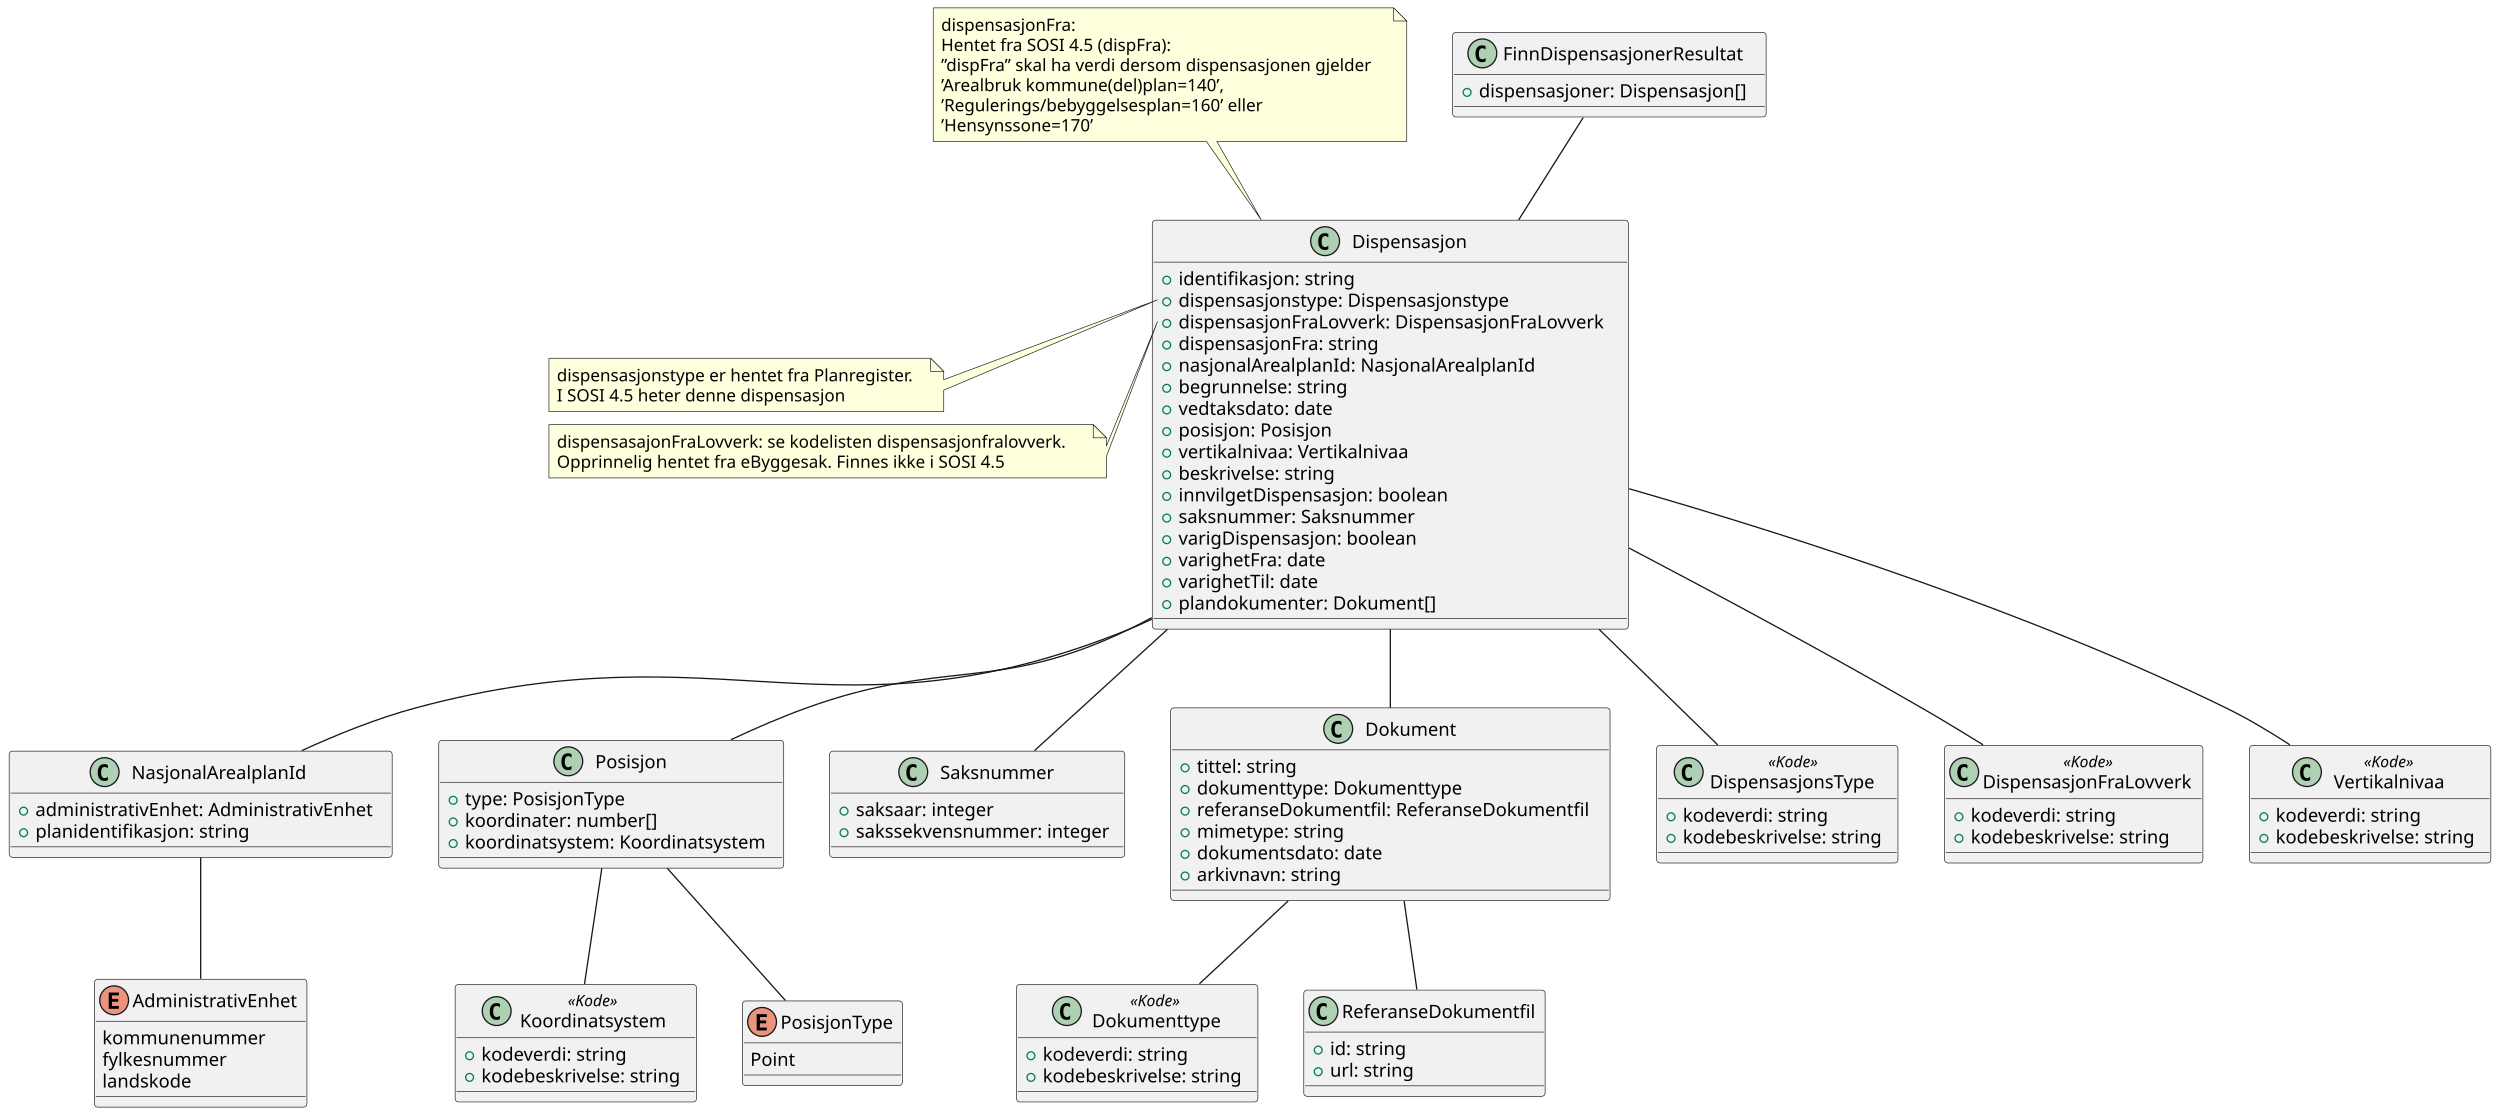
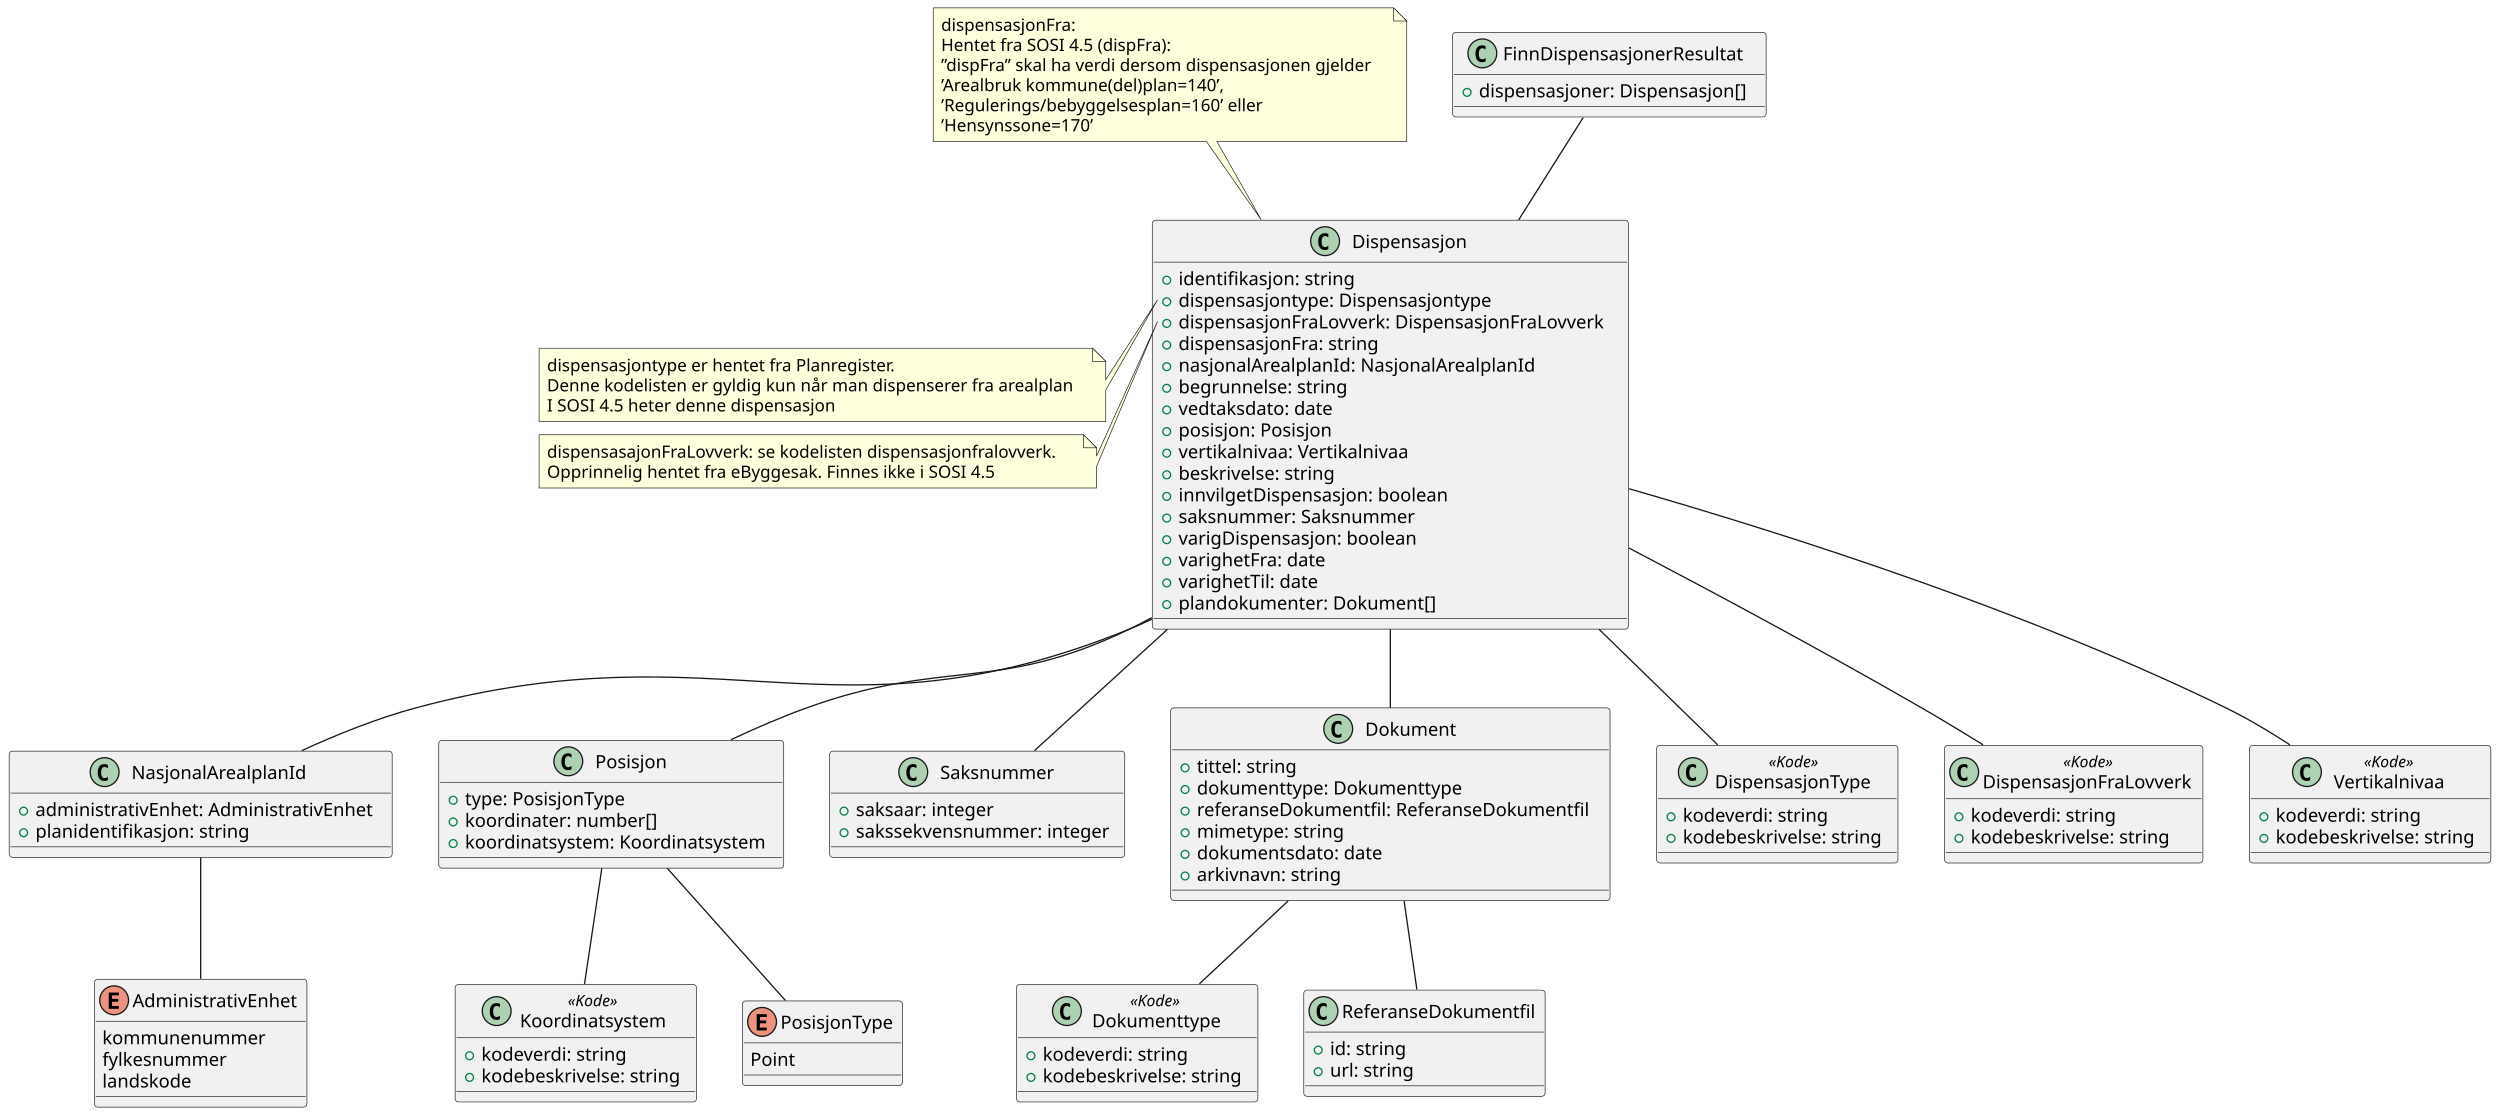
<svg xmlns="http://www.w3.org/2000/svg" contentStyleType="text/css" height="851px" preserveAspectRatio="none" style="width:1906px;height:851px;background:#FFFFFF;" version="1.1" viewBox="0 0 1906 851" width="1906px" zoomAndPan="magnify">
  <defs />
  <g>
    <g id="elem_NasjonalArealplanId">
      <rect codeLine="1" fill="#F1F1F1" height="80.977" id="NasjonalArealplanId" rx="2.5" ry="2.5" style="stroke:#181818;stroke-width:0.5;" width="292" x="7" y="572.65" />
      <ellipse cx="79.75" cy="588.65" fill="#ADD1B2" rx="11" ry="11" style="stroke:#181818;stroke-width:1.0;" />
      <path d="M82.223,594.793 Q81.642,595.092 81.003,595.241 Q80.364,595.391 79.658,595.391 Q77.151,595.391 75.832,593.739 Q74.512,592.087 74.512,588.966 Q74.512,585.837 75.832,584.185 Q77.151,582.533 79.658,582.533 Q80.364,582.533 81.011,582.682 Q81.659,582.832 82.223,583.13 L82.223,585.853 Q81.592,585.272 80.999,585.002 Q80.405,584.732 79.774,584.732 Q78.43,584.732 77.745,585.799 Q77.06,586.866 77.06,588.966 Q77.06,591.058 77.745,592.124 Q78.43,593.191 79.774,593.191 Q80.405,593.191 80.999,592.921 Q81.592,592.652 82.223,592.07 Z " fill="#000000" />
      <text fill="#000000" font-family="sans-serif" font-size="14" lengthAdjust="spacing" textLength="138" x="100.25" y="593.941">NasjonalArealplanId</text>
      <line style="stroke:#181818;stroke-width:0.5;" x1="8" x2="298" y1="604.65" y2="604.65" />
      <ellipse cx="18" cy="618.394" fill="none" rx="3" ry="3" style="stroke:#038048;stroke-width:1.0;" />
      <text fill="#000000" font-family="sans-serif" font-size="14" lengthAdjust="spacing" textLength="266" x="27" y="622.185">administrativEnhet: AdministrativEnhet</text>
      <ellipse cx="18" cy="634.882" fill="none" rx="3" ry="3" style="stroke:#038048;stroke-width:1.0;" />
      <text fill="#000000" font-family="sans-serif" font-size="14" lengthAdjust="spacing" textLength="171" x="27" y="638.673">planidentifikasjon: string</text>
      <line style="stroke:#181818;stroke-width:0.5;" x1="8" x2="298" y1="645.627" y2="645.627" />
    </g>
    <g id="elem_AdministrativEnhet">
      <rect codeLine="8" fill="#F1F1F1" height="97.465" id="AdministrativEnhet" rx="2.5" ry="2.5" style="stroke:#181818;stroke-width:0.5;" width="162" x="72" y="746.61" />
      <ellipse cx="87" cy="762.61" fill="#EB937F" rx="11" ry="11" style="stroke:#181818;stroke-width:1.0;" />
      <path d="M90.614,769.11 L82.894,769.11 L82.894,756.717 L90.614,756.717 L90.614,758.875 L85.343,758.875 L85.343,761.548 L90.116,761.548 L90.116,763.706 L85.343,763.706 L85.343,766.952 L90.614,766.952 Z " fill="#000000" />
      <text fill="#000000" font-family="sans-serif" font-size="14" lengthAdjust="spacing" textLength="130" x="101" y="767.901">AdministrativEnhet</text>
      <line style="stroke:#181818;stroke-width:0.5;" x1="73" x2="233" y1="778.61" y2="778.61" />
      <text fill="#000000" font-family="sans-serif" font-size="14" lengthAdjust="spacing" textLength="127" x="78" y="796.145">kommunenummer</text>
      <text fill="#000000" font-family="sans-serif" font-size="14" lengthAdjust="spacing" textLength="97" x="78" y="812.633">fylkesnummer</text>
      <text fill="#000000" font-family="sans-serif" font-size="14" lengthAdjust="spacing" textLength="71" x="78" y="829.122">landskode</text>
      <line style="stroke:#181818;stroke-width:0.5;" x1="73" x2="233" y1="836.075" y2="836.075" />
    </g>
    <g id="elem_Posisjon">
      <rect codeLine="1" fill="#F1F1F1" height="97.465" id="Posisjon" rx="2.5" ry="2.5" style="stroke:#181818;stroke-width:0.5;" width="263" x="334.5" y="564.41" />
      <ellipse cx="433.25" cy="580.41" fill="#ADD1B2" rx="11" ry="11" style="stroke:#181818;stroke-width:1.0;" />
      <path d="M435.723,586.553 Q435.142,586.852 434.503,587.001 Q433.864,587.151 433.158,587.151 Q430.651,587.151 429.332,585.499 Q428.012,583.847 428.012,580.726 Q428.012,577.596 429.332,575.945 Q430.651,574.293 433.158,574.293 Q433.864,574.293 434.511,574.442 Q435.159,574.592 435.723,574.89 L435.723,577.613 Q435.092,577.032 434.499,576.762 Q433.905,576.492 433.274,576.492 Q431.93,576.492 431.245,577.559 Q430.56,578.626 430.56,580.726 Q430.56,582.818 431.245,583.884 Q431.93,584.951 433.274,584.951 Q433.905,584.951 434.499,584.681 Q435.092,584.412 435.723,583.83 Z " fill="#000000" />
      <text fill="#000000" font-family="sans-serif" font-size="14" lengthAdjust="spacing" textLength="57" x="453.75" y="585.701">Posisjon</text>
      <line style="stroke:#181818;stroke-width:0.5;" x1="335.5" x2="596.5" y1="596.41" y2="596.41" />
      <ellipse cx="345.5" cy="610.154" fill="none" rx="3" ry="3" style="stroke:#038048;stroke-width:1.0;" />
      <text fill="#000000" font-family="sans-serif" font-size="14" lengthAdjust="spacing" textLength="127" x="354.5" y="613.945">type: PosisjonType</text>
      <ellipse cx="345.5" cy="626.642" fill="none" rx="3" ry="3" style="stroke:#038048;stroke-width:1.0;" />
      <text fill="#000000" font-family="sans-serif" font-size="14" lengthAdjust="spacing" textLength="153" x="354.5" y="630.433">koordinater: number[]</text>
      <ellipse cx="345.5" cy="643.131" fill="none" rx="3" ry="3" style="stroke:#038048;stroke-width:1.0;" />
      <text fill="#000000" font-family="sans-serif" font-size="14" lengthAdjust="spacing" textLength="237" x="354.5" y="646.922">koordinatsystem: Koordinatsystem</text>
      <line style="stroke:#181818;stroke-width:0.5;" x1="335.5" x2="596.5" y1="653.875" y2="653.875" />
    </g>
    <g id="elem_Koordinatsystem">
      <rect codeLine="10" fill="#F1F1F1" height="89.598" id="Koordinatsystem" rx="2.5" ry="2.5" style="stroke:#181818;stroke-width:0.5;" width="184" x="347" y="750.54" />
      <ellipse cx="378.65" cy="770.851" fill="#ADD1B2" rx="11" ry="11" style="stroke:#181818;stroke-width:1.0;" />
      <path d="M381.123,776.994 Q380.542,777.292 379.903,777.442 Q379.264,777.591 378.558,777.591 Q376.051,777.591 374.731,775.939 Q373.412,774.288 373.412,771.167 Q373.412,768.037 374.731,766.385 Q376.051,764.733 378.558,764.733 Q379.264,764.733 379.911,764.883 Q380.559,765.032 381.123,765.331 L381.123,768.054 Q380.492,767.473 379.899,767.203 Q379.305,766.933 378.674,766.933 Q377.33,766.933 376.645,768 Q375.96,769.066 375.96,771.167 Q375.96,773.258 376.645,774.325 Q377.33,775.392 378.674,775.392 Q379.305,775.392 379.899,775.122 Q380.492,774.852 381.123,774.271 Z " fill="#000000" />
      <text fill="#000000" font-family="sans-serif" font-size="12" font-style="italic" lengthAdjust="spacing" textLength="42" x="432.85" y="767.142">«Kode»</text>
      <text fill="#000000" font-family="sans-serif" font-size="14" lengthAdjust="spacing" textLength="115" x="396.35" y="783.208">Koordinatsystem</text>
      <line style="stroke:#181818;stroke-width:0.5;" x1="348" x2="530" y1="791.161" y2="791.161" />
      <ellipse cx="358" cy="804.905" fill="none" rx="3" ry="3" style="stroke:#038048;stroke-width:1.0;" />
      <text fill="#000000" font-family="sans-serif" font-size="14" lengthAdjust="spacing" textLength="116" x="367" y="808.696">kodeverdi: string</text>
      <ellipse cx="358" cy="821.394" fill="none" rx="3" ry="3" style="stroke:#038048;stroke-width:1.0;" />
      <text fill="#000000" font-family="sans-serif" font-size="14" lengthAdjust="spacing" textLength="158" x="367" y="825.184">kodebeskrivelse: string</text>
      <line style="stroke:#181818;stroke-width:0.5;" x1="348" x2="530" y1="832.138" y2="832.138" />
    </g>
    <g id="elem_PosisjonType">
      <rect codeLine="15" fill="#F1F1F1" height="64.488" id="PosisjonType" rx="2.5" ry="2.5" style="stroke:#181818;stroke-width:0.5;" width="122" x="566" y="763.09" />
      <ellipse cx="581" cy="779.09" fill="#EB937F" rx="11" ry="11" style="stroke:#181818;stroke-width:1.0;" />
      <path d="M584.614,785.59 L576.894,785.59 L576.894,773.197 L584.614,773.197 L584.614,775.355 L579.343,775.355 L579.343,778.028 L584.116,778.028 L584.116,780.186 L579.343,780.186 L579.343,783.432 L584.614,783.432 Z " fill="#000000" />
      <text fill="#000000" font-family="sans-serif" font-size="14" lengthAdjust="spacing" textLength="90" x="595" y="784.381">PosisjonType</text>
      <line style="stroke:#181818;stroke-width:0.5;" x1="567" x2="687" y1="795.09" y2="795.09" />
      <text fill="#000000" font-family="sans-serif" font-size="14" lengthAdjust="spacing" textLength="35" x="572" y="812.625">Point</text>
      <line style="stroke:#181818;stroke-width:0.5;" x1="567" x2="687" y1="819.578" y2="819.578" />
    </g>
    <g id="elem_Saksnummer">
      <rect codeLine="2" fill="#F1F1F1" height="80.977" id="Saksnummer" rx="2.5" ry="2.5" style="stroke:#181818;stroke-width:0.5;" width="225" x="632.5" y="572.65" />
      <ellipse cx="696.25" cy="588.65" fill="#ADD1B2" rx="11" ry="11" style="stroke:#181818;stroke-width:1.0;" />
      <path d="M698.723,594.793 Q698.142,595.092 697.503,595.241 Q696.864,595.391 696.158,595.391 Q693.651,595.391 692.332,593.739 Q691.012,592.087 691.012,588.966 Q691.012,585.837 692.332,584.185 Q693.651,582.533 696.158,582.533 Q696.864,582.533 697.511,582.682 Q698.159,582.832 698.723,583.13 L698.723,585.853 Q698.092,585.272 697.499,585.002 Q696.905,584.732 696.274,584.732 Q694.93,584.732 694.245,585.799 Q693.56,586.866 693.56,588.966 Q693.56,591.058 694.245,592.124 Q694.93,593.191 696.274,593.191 Q696.905,593.191 697.499,592.921 Q698.092,592.652 698.723,592.07 Z " fill="#000000" />
      <text fill="#000000" font-family="sans-serif" font-size="14" lengthAdjust="spacing" textLength="89" x="716.75" y="593.941">Saksnummer</text>
      <line style="stroke:#181818;stroke-width:0.5;" x1="633.5" x2="856.5" y1="604.65" y2="604.65" />
      <ellipse cx="643.5" cy="618.394" fill="none" rx="3" ry="3" style="stroke:#038048;stroke-width:1.0;" />
      <text fill="#000000" font-family="sans-serif" font-size="14" lengthAdjust="spacing" textLength="109" x="652.5" y="622.185">saksaar: integer</text>
      <ellipse cx="643.5" cy="634.882" fill="none" rx="3" ry="3" style="stroke:#038048;stroke-width:1.0;" />
      <text fill="#000000" font-family="sans-serif" font-size="14" lengthAdjust="spacing" textLength="199" x="652.5" y="638.673">sakssekvensnummer: integer</text>
      <line style="stroke:#181818;stroke-width:0.5;" x1="633.5" x2="856.5" y1="645.627" y2="645.627" />
    </g>
    <g id="elem_Dokument">
      <rect codeLine="1" fill="#F1F1F1" height="146.93" id="Dokument" rx="2.5" ry="2.5" style="stroke:#181818;stroke-width:0.5;" width="335" x="892.5" y="539.68" />
      <ellipse cx="1020.25" cy="555.68" fill="#ADD1B2" rx="11" ry="11" style="stroke:#181818;stroke-width:1.0;" />
      <path d="M1022.723,561.823 Q1022.142,562.122 1021.503,562.271 Q1020.864,562.421 1020.158,562.421 Q1017.651,562.421 1016.332,560.769 Q1015.012,559.117 1015.012,555.996 Q1015.012,552.866 1016.332,551.215 Q1017.651,549.563 1020.158,549.563 Q1020.864,549.563 1021.511,549.712 Q1022.159,549.862 1022.723,550.16 L1022.723,552.883 Q1022.092,552.302 1021.499,552.032 Q1020.905,551.763 1020.274,551.763 Q1018.93,551.763 1018.245,552.829 Q1017.56,553.896 1017.56,555.996 Q1017.56,558.088 1018.245,559.154 Q1018.93,560.221 1020.274,560.221 Q1020.905,560.221 1021.499,559.951 Q1022.092,559.682 1022.723,559.1 Z " fill="#000000" />
      <text fill="#000000" font-family="sans-serif" font-size="14" lengthAdjust="spacing" textLength="71" x="1040.75" y="560.971">Dokument</text>
      <line style="stroke:#181818;stroke-width:0.5;" x1="893.5" x2="1226.5" y1="571.68" y2="571.68" />
      <ellipse cx="903.5" cy="585.424" fill="none" rx="3" ry="3" style="stroke:#038048;stroke-width:1.0;" />
      <text fill="#000000" font-family="sans-serif" font-size="14" lengthAdjust="spacing" textLength="79" x="912.5" y="589.215">tittel: string</text>
      <ellipse cx="903.5" cy="601.912" fill="none" rx="3" ry="3" style="stroke:#038048;stroke-width:1.0;" />
      <text fill="#000000" font-family="sans-serif" font-size="14" lengthAdjust="spacing" textLength="207" x="912.5" y="605.703">dokumenttype: Dokumenttype</text>
      <ellipse cx="903.5" cy="618.401" fill="none" rx="3" ry="3" style="stroke:#038048;stroke-width:1.0;" />
      <text fill="#000000" font-family="sans-serif" font-size="14" lengthAdjust="spacing" textLength="309" x="912.5" y="622.192">referanseDokumentfil: ReferanseDokumentfil</text>
      <ellipse cx="903.5" cy="634.889" fill="none" rx="3" ry="3" style="stroke:#038048;stroke-width:1.0;" />
      <text fill="#000000" font-family="sans-serif" font-size="14" lengthAdjust="spacing" textLength="115" x="912.5" y="638.68">mimetype: string</text>
      <ellipse cx="903.5" cy="651.377" fill="none" rx="3" ry="3" style="stroke:#038048;stroke-width:1.0;" />
      <text fill="#000000" font-family="sans-serif" font-size="14" lengthAdjust="spacing" textLength="146" x="912.5" y="655.168">dokumentsdato: date</text>
      <ellipse cx="903.5" cy="667.865" fill="none" rx="3" ry="3" style="stroke:#038048;stroke-width:1.0;" />
      <text fill="#000000" font-family="sans-serif" font-size="14" lengthAdjust="spacing" textLength="114" x="912.5" y="671.657">arkivnavn: string</text>
      <line style="stroke:#181818;stroke-width:0.5;" x1="893.5" x2="1226.5" y1="678.61" y2="678.61" />
    </g>
    <g id="elem_Dokumenttype">
      <rect codeLine="13" fill="#F1F1F1" height="89.598" id="Dokumenttype" rx="2.5" ry="2.5" style="stroke:#181818;stroke-width:0.5;" width="184" x="775" y="750.54" />
      <ellipse cx="813.4" cy="770.851" fill="#ADD1B2" rx="11" ry="11" style="stroke:#181818;stroke-width:1.0;" />
      <path d="M815.873,776.994 Q815.292,777.292 814.653,777.442 Q814.014,777.591 813.308,777.591 Q810.801,777.591 809.481,775.939 Q808.162,774.288 808.162,771.167 Q808.162,768.037 809.481,766.385 Q810.801,764.733 813.308,764.733 Q814.014,764.733 814.661,764.883 Q815.309,765.032 815.873,765.331 L815.873,768.054 Q815.242,767.473 814.649,767.203 Q814.055,766.933 813.424,766.933 Q812.08,766.933 811.395,768 Q810.71,769.066 810.71,771.167 Q810.71,773.258 811.395,774.325 Q812.08,775.392 813.424,775.392 Q814.055,775.392 814.649,775.122 Q815.242,774.852 815.873,774.271 Z " fill="#000000" />
      <text fill="#000000" font-family="sans-serif" font-size="12" font-style="italic" lengthAdjust="spacing" textLength="42" x="861.6" y="767.142">«Kode»</text>
      <text fill="#000000" font-family="sans-serif" font-size="14" lengthAdjust="spacing" textLength="100" x="832.6" y="783.208">Dokumenttype</text>
      <line style="stroke:#181818;stroke-width:0.5;" x1="776" x2="958" y1="791.161" y2="791.161" />
      <ellipse cx="786" cy="804.905" fill="none" rx="3" ry="3" style="stroke:#038048;stroke-width:1.0;" />
      <text fill="#000000" font-family="sans-serif" font-size="14" lengthAdjust="spacing" textLength="116" x="795" y="808.696">kodeverdi: string</text>
      <ellipse cx="786" cy="821.394" fill="none" rx="3" ry="3" style="stroke:#038048;stroke-width:1.0;" />
      <text fill="#000000" font-family="sans-serif" font-size="14" lengthAdjust="spacing" textLength="158" x="795" y="825.184">kodebeskrivelse: string</text>
      <line style="stroke:#181818;stroke-width:0.5;" x1="776" x2="958" y1="832.138" y2="832.138" />
    </g>
    <g id="elem_ReferanseDokumentfil">
      <rect codeLine="18" fill="#F1F1F1" height="80.977" id="ReferanseDokumentfil" rx="2.5" ry="2.5" style="stroke:#181818;stroke-width:0.5;" width="184" x="994" y="754.85" />
      <ellipse cx="1009" cy="770.85" fill="#ADD1B2" rx="11" ry="11" style="stroke:#181818;stroke-width:1.0;" />
      <path d="M1011.473,776.993 Q1010.892,777.292 1010.253,777.441 Q1009.614,777.591 1008.908,777.591 Q1006.401,777.591 1005.082,775.939 Q1003.762,774.287 1003.762,771.166 Q1003.762,768.037 1005.082,766.385 Q1006.401,764.733 1008.908,764.733 Q1009.614,764.733 1010.261,764.882 Q1010.909,765.032 1011.473,765.331 L1011.473,768.053 Q1010.842,767.472 1010.249,767.202 Q1009.655,766.933 1009.024,766.933 Q1007.68,766.933 1006.995,767.999 Q1006.31,769.066 1006.31,771.166 Q1006.31,773.258 1006.995,774.324 Q1007.68,775.391 1009.024,775.391 Q1009.655,775.391 1010.249,775.121 Q1010.842,774.851 1011.473,774.27 Z " fill="#000000" />
      <text fill="#000000" font-family="sans-serif" font-size="14" lengthAdjust="spacing" textLength="152" x="1023" y="776.141">ReferanseDokumentfil</text>
      <line style="stroke:#181818;stroke-width:0.5;" x1="995" x2="1177" y1="786.85" y2="786.85" />
      <ellipse cx="1005" cy="800.594" fill="none" rx="3" ry="3" style="stroke:#038048;stroke-width:1.0;" />
      <text fill="#000000" font-family="sans-serif" font-size="14" lengthAdjust="spacing" textLength="61" x="1014" y="804.385">id: string</text>
      <ellipse cx="1005" cy="817.082" fill="none" rx="3" ry="3" style="stroke:#038048;stroke-width:1.0;" />
      <text fill="#000000" font-family="sans-serif" font-size="14" lengthAdjust="spacing" textLength="67" x="1014" y="820.873">url: string</text>
      <line style="stroke:#181818;stroke-width:0.5;" x1="995" x2="1177" y1="827.827" y2="827.827" />
    </g>
    <g id="elem_Dispensasjon">
      <rect codeLine="6" fill="#F1F1F1" height="311.812" id="Dispensasjon" rx="2.5" ry="2.5" style="stroke:#181818;stroke-width:0.5;" width="363" x="878.5" y="167.86" />
      <ellipse cx="1010.25" cy="183.86" fill="#ADD1B2" rx="11" ry="11" style="stroke:#181818;stroke-width:1.0;" />
      <path d="M1012.723,190.003 Q1012.142,190.302 1011.503,190.451 Q1010.864,190.601 1010.158,190.601 Q1007.651,190.601 1006.332,188.949 Q1005.012,187.297 1005.012,184.176 Q1005.012,181.047 1006.332,179.395 Q1007.651,177.743 1010.158,177.743 Q1010.864,177.743 1011.511,177.892 Q1012.159,178.042 1012.723,178.34 L1012.723,181.063 Q1012.092,180.482 1011.499,180.212 Q1010.905,179.942 1010.274,179.942 Q1008.93,179.942 1008.245,181.009 Q1007.56,182.076 1007.56,184.176 Q1007.56,186.268 1008.245,187.334 Q1008.93,188.401 1010.274,188.401 Q1010.905,188.401 1011.499,188.131 Q1012.092,187.862 1012.723,187.28 Z " fill="#000000" />
      <text fill="#000000" font-family="sans-serif" font-size="14" lengthAdjust="spacing" textLength="91" x="1030.75" y="189.151">Dispensasjon</text>
      <line style="stroke:#181818;stroke-width:0.5;" x1="879.5" x2="1240.5" y1="199.86" y2="199.86" />
      <ellipse cx="889.5" cy="213.604" fill="none" rx="3" ry="3" style="stroke:#038048;stroke-width:1.0;" />
      <text fill="#000000" font-family="sans-serif" font-size="14" lengthAdjust="spacing" textLength="141" x="898.5" y="217.395">identifikasjon: string</text>
      <ellipse cx="889.5" cy="230.092" fill="none" rx="3" ry="3" style="stroke:#038048;stroke-width:1.0;" />
-       <text fill="#000000" font-family="sans-serif" font-size="14" lengthAdjust="spacing" textLength="261" x="898.5" y="233.883">dispensasjonstype: Dispensasjonstype</text>
+       <text fill="#000000" font-family="sans-serif" font-size="14" lengthAdjust="spacing" textLength="247" x="898.5" y="233.883">dispensasjontype: Dispensasjontype</text>
      <ellipse cx="889.5" cy="246.581" fill="none" rx="3" ry="3" style="stroke:#038048;stroke-width:1.0;" />
      <text fill="#000000" font-family="sans-serif" font-size="14" lengthAdjust="spacing" textLength="337" x="898.5" y="250.372">dispensasjonFraLovverk: DispensasjonFraLovverk</text>
      <ellipse cx="889.5" cy="263.069" fill="none" rx="3" ry="3" style="stroke:#038048;stroke-width:1.0;" />
      <text fill="#000000" font-family="sans-serif" font-size="14" lengthAdjust="spacing" textLength="160" x="898.5" y="266.86">dispensasjonFra: string</text>
      <ellipse cx="889.5" cy="279.557" fill="none" rx="3" ry="3" style="stroke:#038048;stroke-width:1.0;" />
      <text fill="#000000" font-family="sans-serif" font-size="14" lengthAdjust="spacing" textLength="283" x="898.5" y="283.348">nasjonalArealplanId: NasjonalArealplanId</text>
      <ellipse cx="889.5" cy="296.046" fill="none" rx="3" ry="3" style="stroke:#038048;stroke-width:1.0;" />
      <text fill="#000000" font-family="sans-serif" font-size="14" lengthAdjust="spacing" textLength="134" x="898.5" y="299.837">begrunnelse: string</text>
      <ellipse cx="889.5" cy="312.534" fill="none" rx="3" ry="3" style="stroke:#038048;stroke-width:1.0;" />
      <text fill="#000000" font-family="sans-serif" font-size="14" lengthAdjust="spacing" textLength="125" x="898.5" y="316.325">vedtaksdato:  date</text>
      <ellipse cx="889.5" cy="329.022" fill="none" rx="3" ry="3" style="stroke:#038048;stroke-width:1.0;" />
      <text fill="#000000" font-family="sans-serif" font-size="14" lengthAdjust="spacing" textLength="123" x="898.5" y="332.813">posisjon: Posisjon</text>
      <ellipse cx="889.5" cy="345.51" fill="none" rx="3" ry="3" style="stroke:#038048;stroke-width:1.0;" />
      <text fill="#000000" font-family="sans-serif" font-size="14" lengthAdjust="spacing" textLength="182" x="898.5" y="349.301">vertikalnivaa: Vertikalnivaa</text>
      <ellipse cx="889.5" cy="361.999" fill="none" rx="3" ry="3" style="stroke:#038048;stroke-width:1.0;" />
      <text fill="#000000" font-family="sans-serif" font-size="14" lengthAdjust="spacing" textLength="124" x="898.5" y="365.79">beskrivelse: string</text>
      <ellipse cx="889.5" cy="378.487" fill="none" rx="3" ry="3" style="stroke:#038048;stroke-width:1.0;" />
      <text fill="#000000" font-family="sans-serif" font-size="14" lengthAdjust="spacing" textLength="214" x="898.5" y="382.278">innvilgetDispensasjon: boolean</text>
      <ellipse cx="889.5" cy="394.975" fill="none" rx="3" ry="3" style="stroke:#038048;stroke-width:1.0;" />
      <text fill="#000000" font-family="sans-serif" font-size="14" lengthAdjust="spacing" textLength="185" x="898.5" y="398.766">saksnummer: Saksnummer</text>
      <ellipse cx="889.5" cy="411.464" fill="none" rx="3" ry="3" style="stroke:#038048;stroke-width:1.0;" />
      <text fill="#000000" font-family="sans-serif" font-size="14" lengthAdjust="spacing" textLength="189" x="898.5" y="415.255">varigDispensasjon: boolean</text>
      <ellipse cx="889.5" cy="427.952" fill="none" rx="3" ry="3" style="stroke:#038048;stroke-width:1.0;" />
      <text fill="#000000" font-family="sans-serif" font-size="14" lengthAdjust="spacing" textLength="116" x="898.5" y="431.743">varighetFra: date</text>
      <ellipse cx="889.5" cy="444.44" fill="none" rx="3" ry="3" style="stroke:#038048;stroke-width:1.0;" />
      <text fill="#000000" font-family="sans-serif" font-size="14" lengthAdjust="spacing" textLength="111" x="898.5" y="448.231">varighetTil: date</text>
      <ellipse cx="889.5" cy="460.928" fill="none" rx="3" ry="3" style="stroke:#038048;stroke-width:1.0;" />
      <text fill="#000000" font-family="sans-serif" font-size="14" lengthAdjust="spacing" textLength="203" x="898.5" y="464.719">plandokumenter: Dokument[]</text>
      <line style="stroke:#181818;stroke-width:0.5;" x1="879.5" x2="1240.5" y1="471.673" y2="471.673" />
    </g>
-     <path d="M418.5,273.15 L418.5,313.771 A0,0 0 0 0 418.5,313.771 L719.5,313.771 A0,0 0 0 0 719.5,313.771 L719.5,297.461 L882.5,228.592 L719.5,289.461 L719.5,283.15 L709.5,273.15 L418.5,273.15 A0,0 0 0 0 418.5,273.15 " fill="#FEFFDD" style="stroke:#181818;stroke-width:0.5;" />
-     <path d="M709.5,273.15 L709.5,283.15 L719.5,283.15 L709.5,273.15 " fill="#FEFFDD" style="stroke:#181818;stroke-width:0.5;" />
-     <text fill="#000000" font-family="sans-serif" font-size="13" lengthAdjust="spacing" textLength="280" x="424.5" y="290.718">dispensasjonstype er hentet fra Planregister.</text>
-     <text fill="#000000" font-family="sans-serif" font-size="13" lengthAdjust="spacing" textLength="225" x="424.5" y="306.029">I SOSI 4.5 heter denne dispensasjon</text>
-     <path d="M418.5,323.771 L418.5,364.392 A0,0 0 0 0 418.5,364.392 L843.5,364.392 A0,0 0 0 0 843.5,364.392 L843.5,348.082 L882.5,245.081 L843.5,340.082 L843.5,333.771 L833.5,323.771 L418.5,323.771 A0,0 0 0 0 418.5,323.771 " fill="#FEFFDD" style="stroke:#181818;stroke-width:0.5;" />
-     <path d="M833.5,323.771 L833.5,333.771 L843.5,333.771 L833.5,323.771 " fill="#FEFFDD" style="stroke:#181818;stroke-width:0.5;" />
-     <text fill="#000000" font-family="sans-serif" font-size="13" lengthAdjust="spacing" textLength="404" x="424.5" y="341.339">dispensasajonFraLovverk: se kodelisten dispensasjonfralovverk.</text>
-     <text fill="#000000" font-family="sans-serif" font-size="13" lengthAdjust="spacing" textLength="353" x="424.5" y="356.65">Opprinnelig hentet fra eByggesak. Finnes ikke i SOSI 4.5</text>
+     <path d="M411,265.49 L411,321.422 A0,0 0 0 0 411,321.422 L843,321.422 A0,0 0 0 0 843,321.422 L843,297.456 L882.5,228.592 L843,289.456 L843,275.49 L833,265.49 L411,265.49 A0,0 0 0 0 411,265.49 " fill="#FEFFDD" style="stroke:#181818;stroke-width:0.5;" />
+     <path d="M833,265.49 L833,275.49 L843,275.49 L833,265.49 " fill="#FEFFDD" style="stroke:#181818;stroke-width:0.5;" />
+     <text fill="#000000" font-family="sans-serif" font-size="13" lengthAdjust="spacing" textLength="273" x="417" y="283.058">dispensasjontype er hentet fra Planregister.</text>
+     <text fill="#000000" font-family="sans-serif" font-size="13" lengthAdjust="spacing" textLength="411" x="417" y="298.369">Denne kodelisten er gyldig kun når man dispenserer fra arealplan</text>
+     <text fill="#000000" font-family="sans-serif" font-size="13" lengthAdjust="spacing" textLength="225" x="417" y="313.68">I SOSI 4.5 heter denne dispensasjon</text>
+     <path d="M411,331.422 L411,372.043 A0,0 0 0 0 411,372.043 L836,372.043 A0,0 0 0 0 836,372.043 L836,355.732 L882.5,245.081 L836,347.732 L836,341.422 L826,331.422 L411,331.422 A0,0 0 0 0 411,331.422 " fill="#FEFFDD" style="stroke:#181818;stroke-width:0.5;" />
+     <path d="M826,331.422 L826,341.422 L836,341.422 L826,331.422 " fill="#FEFFDD" style="stroke:#181818;stroke-width:0.5;" />
+     <text fill="#000000" font-family="sans-serif" font-size="13" lengthAdjust="spacing" textLength="404" x="417" y="348.99">dispensasajonFraLovverk: se kodelisten dispensasjonfralovverk.</text>
+     <text fill="#000000" font-family="sans-serif" font-size="13" lengthAdjust="spacing" textLength="353" x="417" y="364.3">Opprinnelig hentet fra eByggesak. Finnes ikke i SOSI 4.5</text>
    <g id="elem_GMN19">
      <path d="M711.5,6 L711.5,107.863 A0,0 0 0 0 711.5,107.863 L919.8,107.863 L961.58,167.62 L927.8,107.863 L1072.5,107.863 A0,0 0 0 0 1072.5,107.863 L1072.5,16 L1062.5,6 L711.5,6 A0,0 0 0 0 711.5,6 " fill="#FEFFDD" style="stroke:#181818;stroke-width:0.5;" />
      <path d="M1062.5,6 L1062.5,16 L1072.5,16 L1062.5,6 " fill="#FEFFDD" style="stroke:#181818;stroke-width:0.5;" />
      <text fill="#000000" font-family="sans-serif" font-size="13" lengthAdjust="spacing" textLength="106" x="717.5" y="23.568">dispensasjonFra:</text>
      <text fill="#000000" font-family="sans-serif" font-size="13" lengthAdjust="spacing" textLength="181" x="717.5" y="38.879">Hentet fra SOSI 4.5 (dispFra):</text>
      <text fill="#000000" font-family="sans-serif" font-size="13" lengthAdjust="spacing" textLength="340" x="717.5" y="54.19">”dispFra” skal ha verdi dersom dispensasjonen gjelder</text>
      <text fill="#000000" font-family="sans-serif" font-size="13" lengthAdjust="spacing" textLength="228" x="717.5" y="69.5">’Arealbruk kommune(del)plan=140’,</text>
      <text fill="#000000" font-family="sans-serif" font-size="13" lengthAdjust="spacing" textLength="259" x="717.5" y="84.811">’Regulerings/bebyggelsesplan=160’ eller</text>
      <text fill="#000000" font-family="sans-serif" font-size="13" lengthAdjust="spacing" textLength="126" x="717.5" y="100.121">’Hensynssone=170’</text>
    </g>
-     <g id="elem_DispensasjonsType">
-       <rect codeLine="52" fill="#F1F1F1" height="89.598" id="DispensasjonsType" rx="2.5" ry="2.5" style="stroke:#181818;stroke-width:0.5;" width="184" x="1263" y="568.34" />
-       <ellipse cx="1287.45" cy="588.65" fill="#ADD1B2" rx="11" ry="11" style="stroke:#181818;stroke-width:1.0;" />
-       <path d="M1289.923,594.794 Q1289.342,595.092 1288.703,595.242 Q1288.064,595.391 1287.358,595.391 Q1284.851,595.391 1283.532,593.739 Q1282.212,592.088 1282.212,588.966 Q1282.212,585.837 1283.532,584.185 Q1284.851,582.533 1287.358,582.533 Q1288.064,582.533 1288.711,582.683 Q1289.359,582.832 1289.923,583.131 L1289.923,585.854 Q1289.292,585.273 1288.699,585.003 Q1288.105,584.733 1287.474,584.733 Q1286.13,584.733 1285.445,585.8 Q1284.76,586.866 1284.76,588.966 Q1284.76,591.058 1285.445,592.125 Q1286.13,593.192 1287.474,593.192 Q1288.105,593.192 1288.699,592.922 Q1289.292,592.652 1289.923,592.071 Z " fill="#000000" />
-       <text fill="#000000" font-family="sans-serif" font-size="12" font-style="italic" lengthAdjust="spacing" textLength="42" x="1348.05" y="584.942">«Kode»</text>
-       <text fill="#000000" font-family="sans-serif" font-size="14" lengthAdjust="spacing" textLength="131" x="1303.55" y="601.008">DispensasjonsType</text>
+     <g id="elem_DispensasjonType">
+       <rect codeLine="53" fill="#F1F1F1" height="89.598" id="DispensasjonType" rx="2.5" ry="2.5" style="stroke:#181818;stroke-width:0.5;" width="184" x="1263" y="568.34" />
+       <ellipse cx="1290.6" cy="588.65" fill="#ADD1B2" rx="11" ry="11" style="stroke:#181818;stroke-width:1.0;" />
+       <path d="M1293.073,594.794 Q1292.492,595.092 1291.853,595.242 Q1291.214,595.391 1290.508,595.391 Q1288.001,595.391 1286.681,593.739 Q1285.362,592.088 1285.362,588.966 Q1285.362,585.837 1286.681,584.185 Q1288.001,582.533 1290.508,582.533 Q1291.214,582.533 1291.861,582.683 Q1292.509,582.832 1293.073,583.131 L1293.073,585.854 Q1292.442,585.273 1291.849,585.003 Q1291.255,584.733 1290.624,584.733 Q1289.28,584.733 1288.595,585.8 Q1287.91,586.866 1287.91,588.966 Q1287.91,591.058 1288.595,592.125 Q1289.28,593.192 1290.624,593.192 Q1291.255,593.192 1291.849,592.922 Q1292.442,592.652 1293.073,592.071 Z " fill="#000000" />
+       <text fill="#000000" font-family="sans-serif" font-size="12" font-style="italic" lengthAdjust="spacing" textLength="42" x="1348.4" y="584.942">«Kode»</text>
+       <text fill="#000000" font-family="sans-serif" font-size="14" lengthAdjust="spacing" textLength="124" x="1307.4" y="601.008">DispensasjonType</text>
      <line style="stroke:#181818;stroke-width:0.5;" x1="1264" x2="1446" y1="608.961" y2="608.961" />
      <ellipse cx="1274" cy="622.705" fill="none" rx="3" ry="3" style="stroke:#038048;stroke-width:1.0;" />
      <text fill="#000000" font-family="sans-serif" font-size="14" lengthAdjust="spacing" textLength="116" x="1283" y="626.496">kodeverdi: string</text>
      <ellipse cx="1274" cy="639.193" fill="none" rx="3" ry="3" style="stroke:#038048;stroke-width:1.0;" />
      <text fill="#000000" font-family="sans-serif" font-size="14" lengthAdjust="spacing" textLength="158" x="1283" y="642.985">kodebeskrivelse: string</text>
      <line style="stroke:#181818;stroke-width:0.5;" x1="1264" x2="1446" y1="649.938" y2="649.938" />
    </g>
    <g id="elem_DispensasjonFraLovverk">
-       <rect codeLine="57" fill="#F1F1F1" height="89.598" id="DispensasjonFraLovverk" rx="2.5" ry="2.5" style="stroke:#181818;stroke-width:0.5;" width="197" x="1482.5" y="568.34" />
+       <rect codeLine="58" fill="#F1F1F1" height="89.598" id="DispensasjonFraLovverk" rx="2.5" ry="2.5" style="stroke:#181818;stroke-width:0.5;" width="197" x="1482.5" y="568.34" />
      <ellipse cx="1497.5" cy="588.65" fill="#ADD1B2" rx="11" ry="11" style="stroke:#181818;stroke-width:1.0;" />
      <path d="M1499.973,594.794 Q1499.392,595.092 1498.753,595.242 Q1498.114,595.391 1497.408,595.391 Q1494.901,595.391 1493.582,593.739 Q1492.262,592.088 1492.262,588.966 Q1492.262,585.837 1493.582,584.185 Q1494.901,582.533 1497.408,582.533 Q1498.114,582.533 1498.761,582.683 Q1499.409,582.832 1499.973,583.131 L1499.973,585.854 Q1499.342,585.273 1498.749,585.003 Q1498.155,584.733 1497.524,584.733 Q1496.18,584.733 1495.495,585.8 Q1494.81,586.866 1494.81,588.966 Q1494.81,591.058 1495.495,592.125 Q1496.18,593.192 1497.524,593.192 Q1498.155,593.192 1498.749,592.922 Q1499.342,592.652 1499.973,592.071 Z " fill="#000000" />
      <text fill="#000000" font-family="sans-serif" font-size="12" font-style="italic" lengthAdjust="spacing" textLength="42" x="1573" y="584.942">«Kode»</text>
      <text fill="#000000" font-family="sans-serif" font-size="14" lengthAdjust="spacing" textLength="165" x="1511.5" y="601.008">DispensasjonFraLovverk</text>
      <line style="stroke:#181818;stroke-width:0.5;" x1="1483.5" x2="1678.5" y1="608.961" y2="608.961" />
      <ellipse cx="1493.5" cy="622.705" fill="none" rx="3" ry="3" style="stroke:#038048;stroke-width:1.0;" />
      <text fill="#000000" font-family="sans-serif" font-size="14" lengthAdjust="spacing" textLength="116" x="1502.5" y="626.496">kodeverdi: string</text>
      <ellipse cx="1493.5" cy="639.193" fill="none" rx="3" ry="3" style="stroke:#038048;stroke-width:1.0;" />
      <text fill="#000000" font-family="sans-serif" font-size="14" lengthAdjust="spacing" textLength="158" x="1502.5" y="642.985">kodebeskrivelse: string</text>
      <line style="stroke:#181818;stroke-width:0.5;" x1="1483.5" x2="1678.5" y1="649.938" y2="649.938" />
    </g>
    <g id="elem_Vertikalnivaa">
-       <rect codeLine="62" fill="#F1F1F1" height="89.598" id="Vertikalnivaa" rx="2.5" ry="2.5" style="stroke:#181818;stroke-width:0.5;" width="184" x="1715" y="568.34" />
+       <rect codeLine="63" fill="#F1F1F1" height="89.598" id="Vertikalnivaa" rx="2.5" ry="2.5" style="stroke:#181818;stroke-width:0.5;" width="184" x="1715" y="568.34" />
      <ellipse cx="1758.8" cy="588.65" fill="#ADD1B2" rx="11" ry="11" style="stroke:#181818;stroke-width:1.0;" />
      <path d="M1761.273,594.794 Q1760.692,595.092 1760.053,595.242 Q1759.414,595.391 1758.708,595.391 Q1756.201,595.391 1754.881,593.739 Q1753.562,592.088 1753.562,588.966 Q1753.562,585.837 1754.881,584.185 Q1756.201,582.533 1758.708,582.533 Q1759.414,582.533 1760.061,582.683 Q1760.709,582.832 1761.273,583.131 L1761.273,585.854 Q1760.642,585.273 1760.049,585.003 Q1759.455,584.733 1758.824,584.733 Q1757.48,584.733 1756.795,585.8 Q1756.11,586.866 1756.11,588.966 Q1756.11,591.058 1756.795,592.125 Q1757.48,593.192 1758.824,593.192 Q1759.455,593.192 1760.049,592.922 Q1760.642,592.652 1761.273,592.071 Z " fill="#000000" />
      <text fill="#000000" font-family="sans-serif" font-size="12" font-style="italic" lengthAdjust="spacing" textLength="42" x="1802.2" y="584.942">«Kode»</text>
      <text fill="#000000" font-family="sans-serif" font-size="14" lengthAdjust="spacing" textLength="88" x="1779.2" y="601.008">Vertikalnivaa</text>
      <line style="stroke:#181818;stroke-width:0.5;" x1="1716" x2="1898" y1="608.961" y2="608.961" />
      <ellipse cx="1726" cy="622.705" fill="none" rx="3" ry="3" style="stroke:#038048;stroke-width:1.0;" />
      <text fill="#000000" font-family="sans-serif" font-size="14" lengthAdjust="spacing" textLength="116" x="1735" y="626.496">kodeverdi: string</text>
      <ellipse cx="1726" cy="639.193" fill="none" rx="3" ry="3" style="stroke:#038048;stroke-width:1.0;" />
      <text fill="#000000" font-family="sans-serif" font-size="14" lengthAdjust="spacing" textLength="158" x="1735" y="642.985">kodebeskrivelse: string</text>
      <line style="stroke:#181818;stroke-width:0.5;" x1="1716" x2="1898" y1="649.938" y2="649.938" />
    </g>
    <g id="elem_FinnDispensasjonerResultat">
      <rect codeLine="3" fill="#F1F1F1" height="64.488" id="FinnDispensasjonerResultat" rx="2.5" ry="2.5" style="stroke:#181818;stroke-width:0.5;" width="239" x="1107.5" y="24.69" />
      <ellipse cx="1130.15" cy="40.69" fill="#ADD1B2" rx="11" ry="11" style="stroke:#181818;stroke-width:1.0;" />
      <path d="M1132.623,46.833 Q1132.042,47.132 1131.403,47.281 Q1130.764,47.431 1130.058,47.431 Q1127.551,47.431 1126.232,45.779 Q1124.912,44.127 1124.912,41.006 Q1124.912,37.877 1126.232,36.225 Q1127.551,34.573 1130.058,34.573 Q1130.764,34.573 1131.411,34.722 Q1132.059,34.872 1132.623,35.17 L1132.623,37.893 Q1131.992,37.312 1131.399,37.042 Q1130.805,36.773 1130.174,36.773 Q1128.83,36.773 1128.145,37.839 Q1127.46,38.906 1127.46,41.006 Q1127.46,43.098 1128.145,44.164 Q1128.83,45.231 1130.174,45.231 Q1130.805,45.231 1131.399,44.961 Q1131.992,44.691 1132.623,44.11 Z " fill="#000000" />
      <text fill="#000000" font-family="sans-serif" font-size="14" lengthAdjust="spacing" textLength="190" x="1145.85" y="45.981">FinnDispensasjonerResultat</text>
      <line style="stroke:#181818;stroke-width:0.5;" x1="1108.5" x2="1345.5" y1="56.69" y2="56.69" />
      <ellipse cx="1118.5" cy="70.434" fill="none" rx="3" ry="3" style="stroke:#038048;stroke-width:1.0;" />
      <text fill="#000000" font-family="sans-serif" font-size="14" lengthAdjust="spacing" textLength="213" x="1127.5" y="74.225">dispensasjoner: Dispensasjon[]</text>
      <line style="stroke:#181818;stroke-width:0.5;" x1="1108.5" x2="1345.5" y1="81.178" y2="81.178" />
    </g>
    <g id="link_NasjonalArealplanId_AdministrativEnhet">
      <path codeLine="6" d="M153,653.69 C153,680.93 153,717.3 153,746.23 " fill="none" id="NasjonalArealplanId-AdministrativEnhet" style="stroke:#181818;stroke-width:1.0;" />
    </g>
    <g id="link_Posisjon_Koordinatsystem">
      <path codeLine="7" d="M458.84,661.96 C454.73,689.38 449.61,723.56 445.6,750.32 " fill="none" id="Posisjon-Koordinatsystem" style="stroke:#181818;stroke-width:1.0;" />
    </g>
    <g id="link_Posisjon_PosisjonType">
      <path codeLine="8" d="M508.72,661.96 C537.23,693.86 573.91,734.92 598.81,762.79 " fill="none" id="Posisjon-PosisjonType" style="stroke:#181818;stroke-width:1.0;" />
    </g>
    <g id="link_Dokument_Dokumenttype">
      <path codeLine="10" d="M982.06,686.91 C959.14,708.31 934.78,731.05 914.4,750.08 " fill="none" id="Dokument-Dokumenttype" style="stroke:#181818;stroke-width:1.0;" />
    </g>
    <g id="link_Dokument_ReferanseDokumentfil">
      <path codeLine="11" d="M1070.5,686.91 C1073.83,709.97 1077.38,734.59 1080.24,754.44 " fill="none" id="Dokument-ReferanseDokumentfil" style="stroke:#181818;stroke-width:1.0;" />
    </g>
-     <g id="link_Dispensasjon_DispensasjonsType">
-       <path codeLine="44" d="M1219.16,479.81 C1252.36,512.15 1284.77,543.72 1309.6,567.91 " fill="none" id="Dispensasjon-DispensasjonsType" style="stroke:#181818;stroke-width:1.0;" />
+     <g id="link_Dispensasjon_DispensasjonType">
+       <path codeLine="45" d="M1219.16,479.81 C1252.36,512.15 1284.77,543.72 1309.6,567.91 " fill="none" id="Dispensasjon-DispensasjonType" style="stroke:#181818;stroke-width:1.0;" />
    </g>
    <g id="link_Dispensasjon_DispensasjonFraLovverk">
-       <path codeLine="45" d="M1241.93,417.82 C1312.23,454.68 1392.94,498.12 1465,539.68 C1480.32,548.51 1496.55,558.34 1511.86,567.84 " fill="none" id="Dispensasjon-DispensasjonFraLovverk" style="stroke:#181818;stroke-width:1.0;" />
+       <path codeLine="46" d="M1241.93,417.82 C1312.23,454.68 1392.94,498.12 1465,539.68 C1480.32,548.51 1496.55,558.34 1511.86,567.84 " fill="none" id="Dispensasjon-DispensasjonFraLovverk" style="stroke:#181818;stroke-width:1.0;" />
    </g>
    <g id="link_Dispensasjon_Vertikalnivaa">
-       <path codeLine="46" d="M1242,372.62 C1372.14,410.06 1549.62,467.77 1697,539.68 C1713.44,547.7 1730.35,557.78 1745.83,567.86 " fill="none" id="Dispensasjon-Vertikalnivaa" style="stroke:#181818;stroke-width:1.0;" />
+       <path codeLine="47" d="M1242,372.62 C1372.14,410.06 1549.62,467.77 1697,539.68 C1713.44,547.7 1730.35,557.78 1745.83,567.86 " fill="none" id="Dispensasjon-Vertikalnivaa" style="stroke:#181818;stroke-width:1.0;" />
    </g>
    <g id="link_Dispensasjon_NasjonalArealplanId">
-       <path codeLine="47" d="M878.25,472.01 C872.53,474.76 866.78,477.33 861,479.68 C635.62,571.17 551.88,476.45 317,539.68 C287.69,547.56 256.92,559.96 230.05,572.28 " fill="none" id="Dispensasjon-NasjonalArealplanId" style="stroke:#181818;stroke-width:1.0;" />
+       <path codeLine="48" d="M878.25,472.01 C872.53,474.76 866.78,477.33 861,479.68 C635.62,571.17 551.88,476.45 317,539.68 C287.69,547.56 256.92,559.96 230.05,572.28 " fill="none" id="Dispensasjon-NasjonalArealplanId" style="stroke:#181818;stroke-width:1.0;" />
    </g>
    <g id="link_Dispensasjon_Posisjon">
-       <path codeLine="48" d="M878.1,470.86 C872.42,473.97 866.72,476.91 861,479.68 C759.68,528.66 720.87,501.52 615,539.68 C595.92,546.55 576.05,555.14 557.27,563.97 " fill="none" id="Dispensasjon-Posisjon" style="stroke:#181818;stroke-width:1.0;" />
+       <path codeLine="49" d="M878.1,470.86 C872.42,473.97 866.72,476.91 861,479.68 C759.68,528.66 720.87,501.52 615,539.68 C595.92,546.55 576.05,555.14 557.27,563.97 " fill="none" id="Dispensasjon-Posisjon" style="stroke:#181818;stroke-width:1.0;" />
    </g>
    <g id="link_Dispensasjon_Saksnummer">
-       <path codeLine="49" d="M890.05,479.81 C852.42,514.14 815.75,547.6 788.69,572.29 " fill="none" id="Dispensasjon-Saksnummer" style="stroke:#181818;stroke-width:1.0;" />
+       <path codeLine="50" d="M890.05,479.81 C852.42,514.14 815.75,547.6 788.69,572.29 " fill="none" id="Dispensasjon-Saksnummer" style="stroke:#181818;stroke-width:1.0;" />
    </g>
    <g id="link_Dispensasjon_Dokument">
-       <path codeLine="50" d="M1060,479.81 C1060,500.62 1060,521.11 1060,539.52 " fill="none" id="Dispensasjon-Dokument" style="stroke:#181818;stroke-width:1.0;" />
+       <path codeLine="51" d="M1060,479.81 C1060,500.62 1060,521.11 1060,539.52 " fill="none" id="Dispensasjon-Dokument" style="stroke:#181818;stroke-width:1.0;" />
    </g>
    <g id="link_FinnDispensasjonerResultat_Dispensasjon">
      <path codeLine="7" d="M1207.02,89.61 C1194.21,109.93 1176.52,137.99 1157.84,167.61 " fill="none" id="FinnDispensasjonerResultat-Dispensasjon" style="stroke:#181818;stroke-width:1.0;" />
    </g>
  </g>
</svg>
